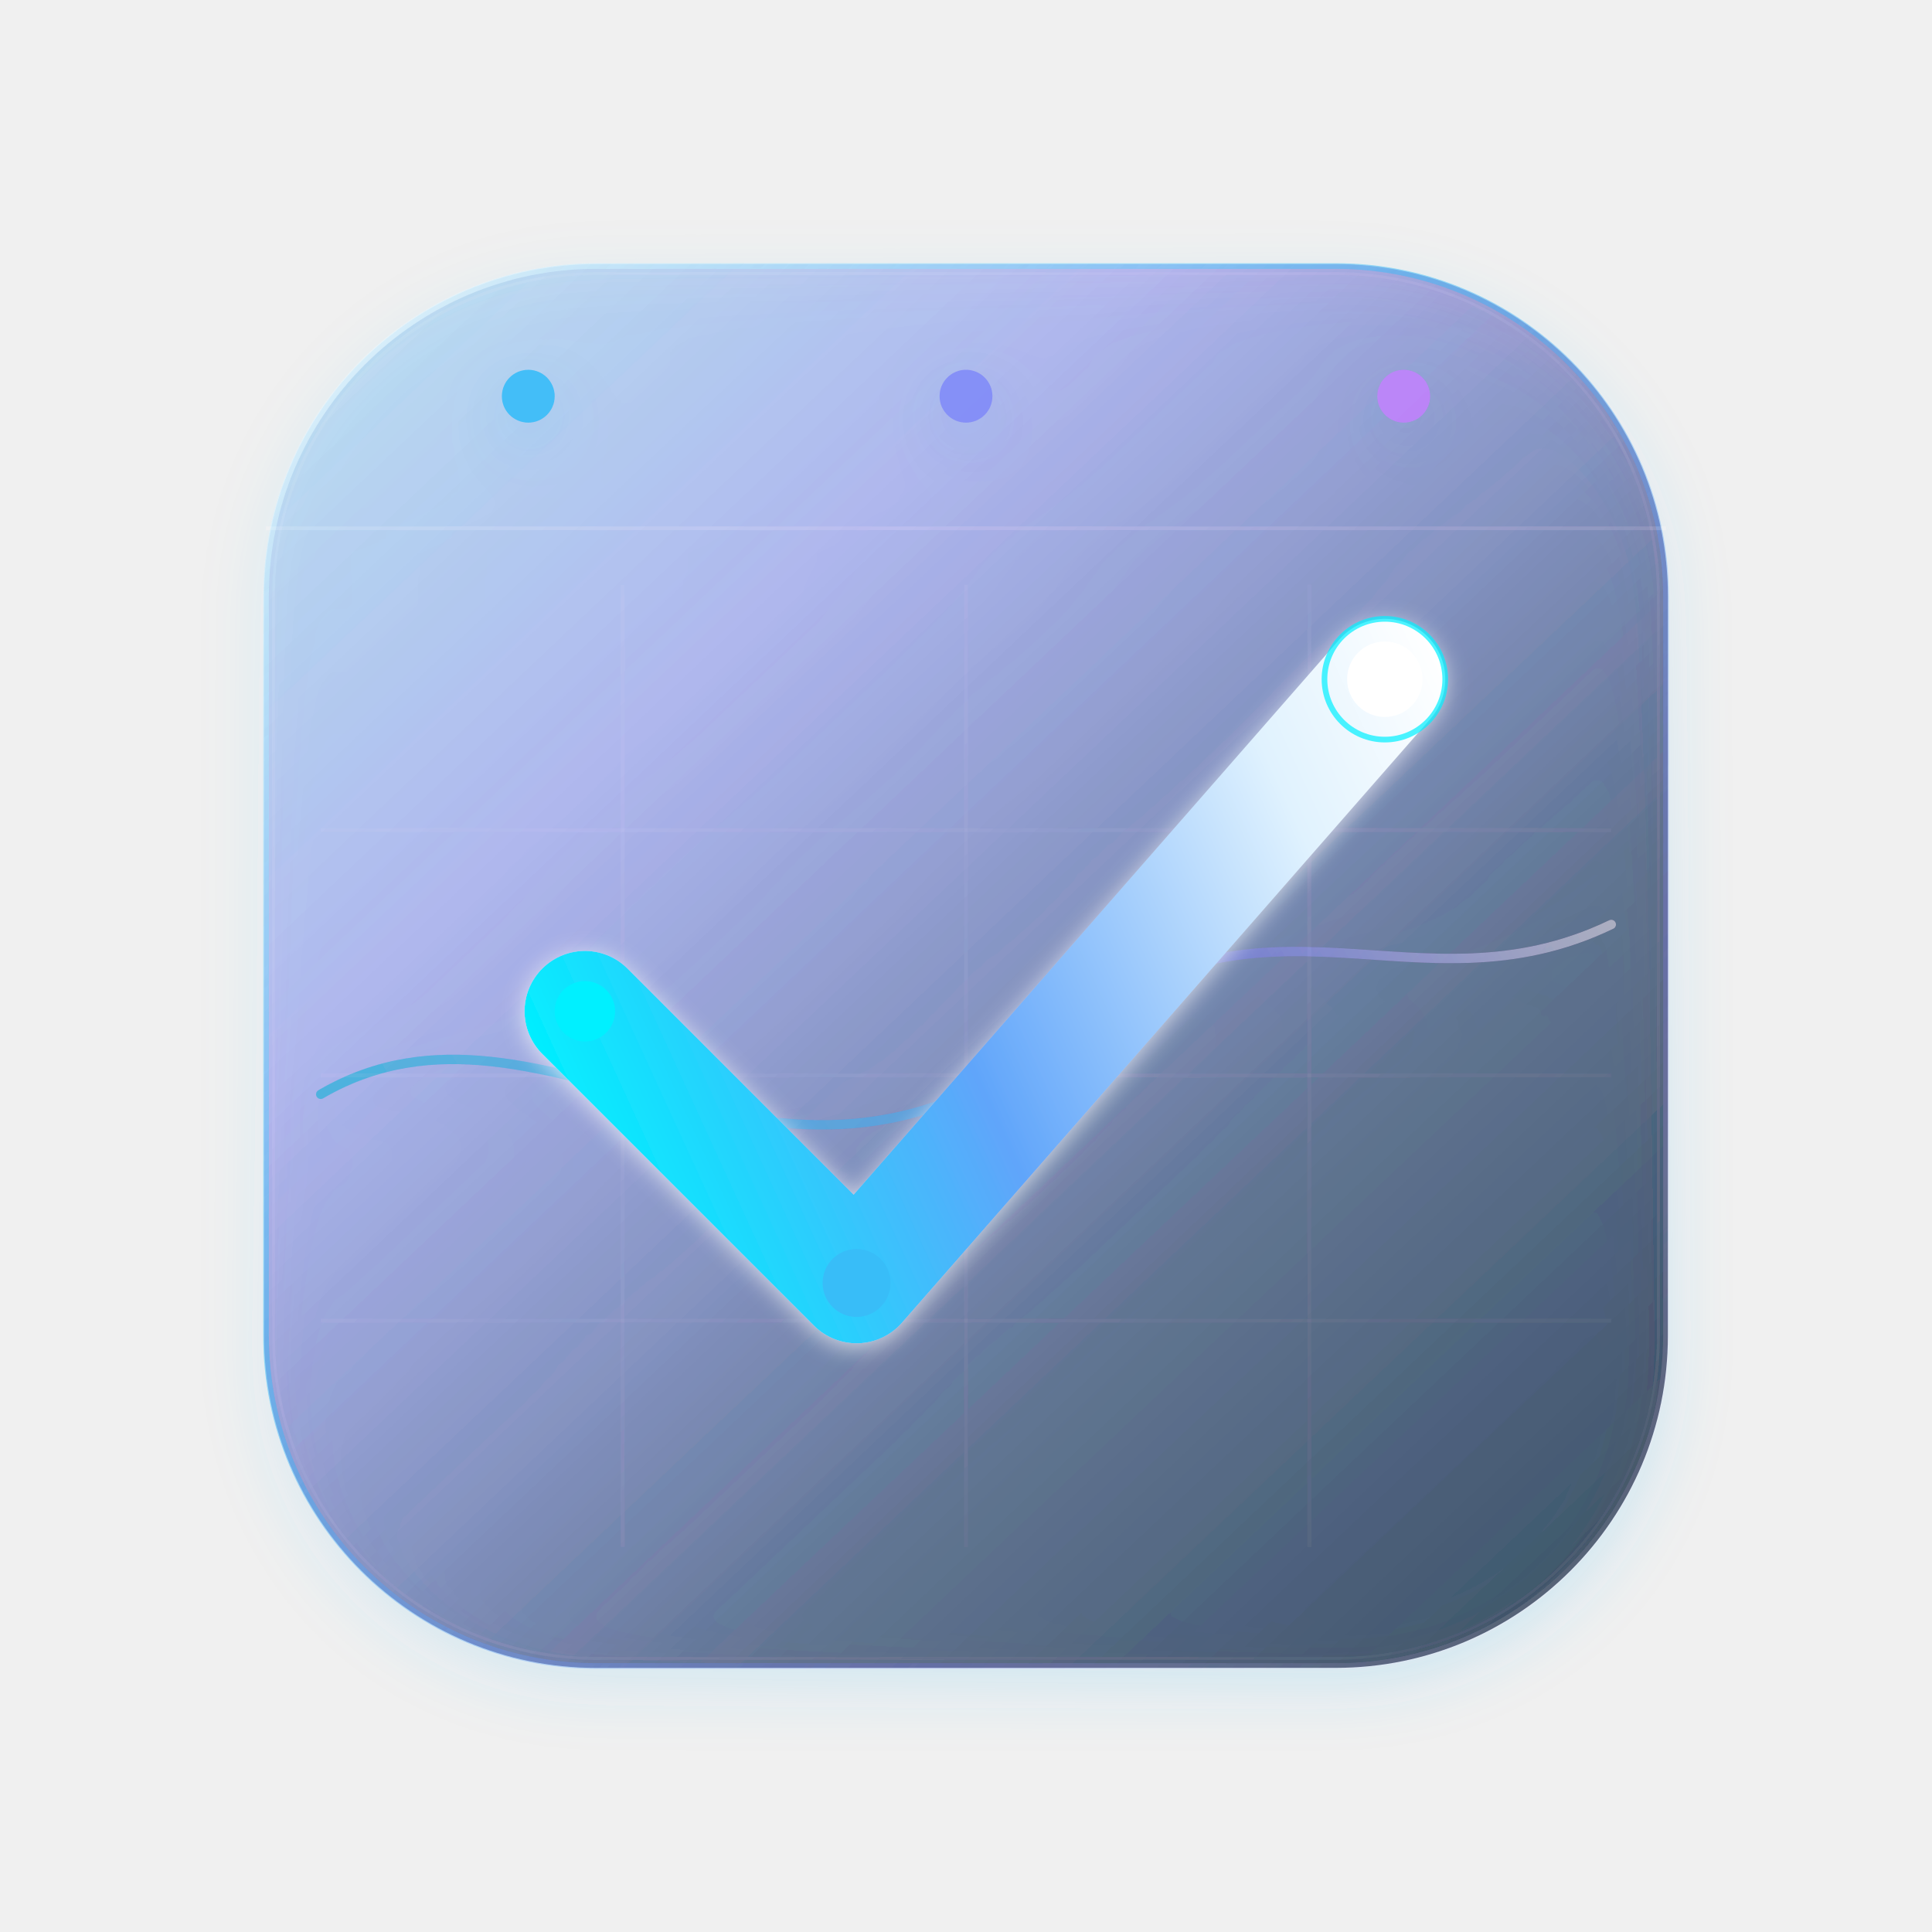
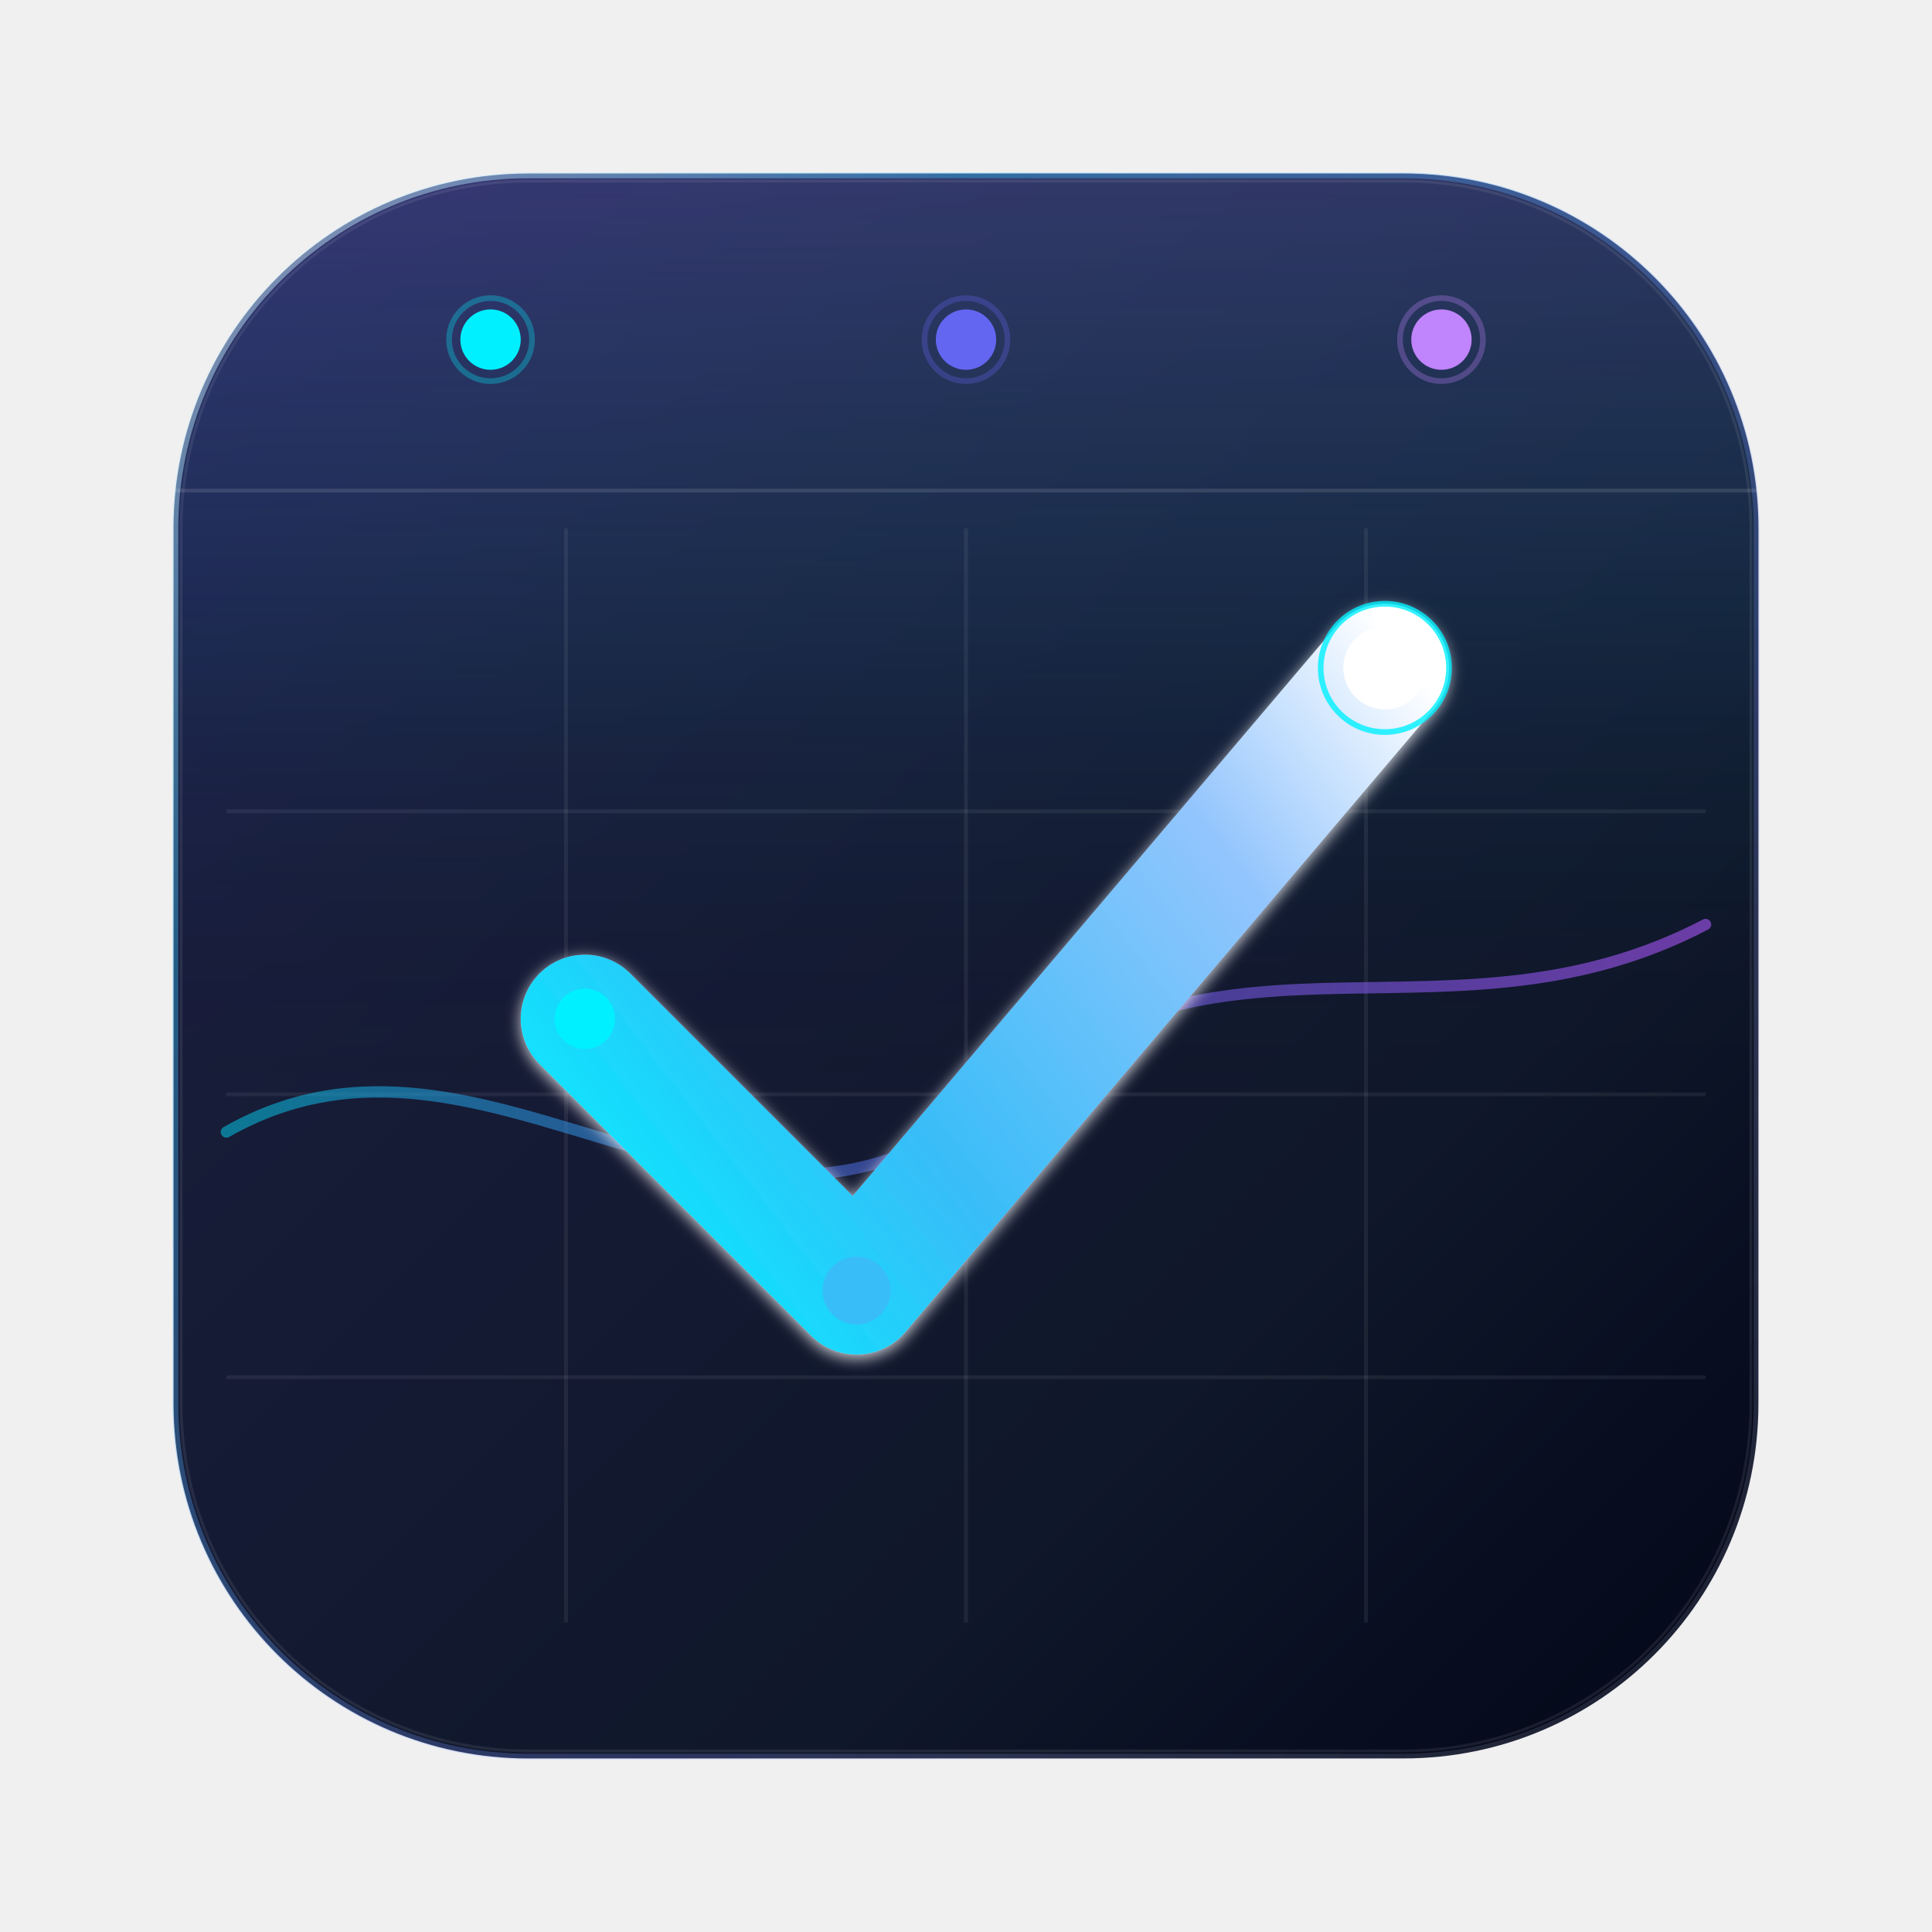
<svg xmlns="http://www.w3.org/2000/svg" width="1024" height="1024" viewBox="0 0 1024 1024" fill="none">
  <defs>
-     <linearGradient id="floatingGlass" x1="160" y1="140" x2="864" y2="884" gradientUnits="userSpaceOnUse">
-       <stop offset="0%" stop-color="#38BDF8" stop-opacity="0.25" />
-       <stop offset="30%" stop-color="#4F46E5" stop-opacity="0.35" />
-       <stop offset="70%" stop-color="#1E1B4B" stop-opacity="0.65" />
-       <stop offset="100%" stop-color="#0F172A" stop-opacity="0.8" />
+     <linearGradient id="solidBg" x1="92" y1="92" x2="932" y2="932" gradientUnits="userSpaceOnUse">
+       <stop offset="0%" stop-color="#1E1B4B" />
+       <stop offset="30%" stop-color="#171C38" />
+       <stop offset="70%" stop-color="#0F172A" />
+       <stop offset="100%" stop-color="#020617" />
    </linearGradient>
-     <linearGradient id="glassBorder" x1="160" y1="140" x2="864" y2="884" gradientUnits="userSpaceOnUse">
-       <stop offset="0%" stop-color="#FFFFFF" stop-opacity="0.7" />
-       <stop offset="40%" stop-color="#38BDF8" stop-opacity="0.5" />
-       <stop offset="75%" stop-color="#818CF8" stop-opacity="0.3" />
-       <stop offset="100%" stop-color="#FFFFFF" stop-opacity="0.1" />
+     <linearGradient id="topGloss" x1="512" y1="92" x2="512" y2="600" gradientUnits="userSpaceOnUse">
+       <stop offset="0%" stop-color="#818CF8" stop-opacity="0.25" />
+       <stop offset="50%" stop-color="#38BDF8" stop-opacity="0.08" />
+       <stop offset="100%" stop-color="#000000" stop-opacity="0" />
    </linearGradient>
-     <linearGradient id="flowGlow" x1="240" y1="640" x2="780" y2="340" gradientUnits="userSpaceOnUse">
-       <stop offset="0%" stop-color="#06B6D4" />
+     <linearGradient id="rimBorder" x1="92" y1="92" x2="932" y2="932" gradientUnits="userSpaceOnUse">
+       <stop offset="0%" stop-color="#FFFFFF" stop-opacity="0.5" />
+       <stop offset="25%" stop-color="#38BDF8" stop-opacity="0.4" />
+       <stop offset="65%" stop-color="#818CF8" stop-opacity="0.25" />
+       <stop offset="100%" stop-color="#FFFFFF" stop-opacity="0.08" />
+     </linearGradient>
+     <linearGradient id="checkGradient" x1="300" y1="680" x2="740" y2="340" gradientUnits="userSpaceOnUse">
+       <stop offset="0%" stop-color="#00F0FF" />
      <stop offset="35%" stop-color="#38BDF8" />
-       <stop offset="70%" stop-color="#818CF8" />
+       <stop offset="75%" stop-color="#93C5FD" />
      <stop offset="100%" stop-color="#FFFFFF" />
    </linearGradient>
-     <linearGradient id="checkGlow" x1="280" y1="560" x2="760" y2="340" gradientUnits="userSpaceOnUse">
-       <stop offset="0%" stop-color="#00F0FF" />
-       <stop offset="40%" stop-color="#60A5FA" />
-       <stop offset="80%" stop-color="#E0F2FE" />
-       <stop offset="100%" stop-color="#FFFFFF" />
+     <linearGradient id="waveGradient" x1="120" y1="580" x2="900" y2="500" gradientUnits="userSpaceOnUse">
+       <stop offset="0%" stop-color="#06B6D4" stop-opacity="0.6" />
+       <stop offset="50%" stop-color="#6366F1" stop-opacity="0.5" />
+       <stop offset="100%" stop-color="#A855F7" stop-opacity="0.6" />
    </linearGradient>
-     <filter id="floatingShadow" x="80" y="80" width="864" height="864" filterUnits="userSpaceOnUse" color-interpolation-filters="sRGB">
-       <feDropShadow dx="0" dy="28" stdDeviation="32" flood-color="#0F172A" flood-opacity="0.7" />
-       <feDropShadow dx="0" dy="10" stdDeviation="16" flood-color="#38BDF8" flood-opacity="0.25" />
-     </filter>
-     <filter id="checkmarkGlow" x="180" y="240" width="664" height="564" filterUnits="userSpaceOnUse" color-interpolation-filters="sRGB">
-       <feDropShadow dx="0" dy="8" stdDeviation="24" flood-color="#00F0FF" flood-opacity="0.55" />
-       <feDropShadow dx="0" dy="2" stdDeviation="6" flood-color="#FFFFFF" flood-opacity="0.7" />
+     <filter id="crispGlow" x="200" y="240" width="624" height="540" filterUnits="userSpaceOnUse">
+       <feDropShadow dx="0" dy="0" stdDeviation="14" flood-color="#00F0FF" flood-opacity="0.6" />
+       <feDropShadow dx="0" dy="2" stdDeviation="4" flood-color="#FFFFFF" flood-opacity="0.8" />
    </filter>
  </defs>
-   <g filter="url(#floatingShadow)">
-     <rect x="140" y="140" width="744" height="744" rx="176" fill="url(#floatingGlass)" />
-     <rect x="141" y="141" width="742" height="742" rx="175" stroke="url(#glassBorder)" stroke-width="3" />
-     <rect x="145" y="145" width="734" height="734" rx="171" stroke="#FFFFFF" stroke-opacity="0.08" stroke-width="1.5" />
-     <path d="M141 280 L 883 280" stroke="#FFFFFF" stroke-opacity="0.15" stroke-width="2" />
-     <circle cx="280" cy="210" r="14" fill="#38BDF8" fill-opacity="0.9" />
-     <circle cx="512" cy="210" r="14" fill="#818CF8" fill-opacity="0.9" />
-     <circle cx="744" cy="210" r="14" fill="#C084FC" fill-opacity="0.9" />
-     <line x1="330" y1="310" x2="330" y2="820" stroke="#FFFFFF" stroke-opacity="0.06" stroke-width="2" />
-     <line x1="512" y1="310" x2="512" y2="820" stroke="#FFFFFF" stroke-opacity="0.06" stroke-width="2" />
-     <line x1="694" y1="310" x2="694" y2="820" stroke="#FFFFFF" stroke-opacity="0.06" stroke-width="2" />
-     <line x1="170" y1="440" x2="854" y2="440" stroke="#FFFFFF" stroke-opacity="0.06" stroke-width="2" />
-     <line x1="170" y1="570" x2="854" y2="570" stroke="#FFFFFF" stroke-opacity="0.06" stroke-width="2" />
-     <line x1="170" y1="700" x2="854" y2="700" stroke="#FFFFFF" stroke-opacity="0.06" stroke-width="2" />
-     <path d="M170 580 C 290 510, 410 670, 560 550 C 670 460, 750 540, 854 490" stroke="url(#flowGlow)" stroke-width="5" stroke-opacity="0.5" stroke-linecap="round" />
+   <rect x="92" y="92" width="840" height="840" rx="188" fill="url(#solidBg)" />
+   <rect x="92" y="92" width="840" height="840" rx="188" fill="url(#topGloss)" />
+   <rect x="93" y="93" width="838" height="838" rx="187" stroke="url(#rimBorder)" stroke-width="3" />
+   <rect x="96" y="96" width="832" height="832" rx="184" stroke="#FFFFFF" stroke-opacity="0.08" stroke-width="1.5" />
+   <line x1="93" y1="260" x2="931" y2="260" stroke="#FFFFFF" stroke-opacity="0.12" stroke-width="2" />
+   <circle cx="260" cy="180" r="16" fill="#00F0FF" />
+   <circle cx="260" cy="180" r="22" stroke="#00F0FF" stroke-opacity="0.3" stroke-width="3" />
+   <circle cx="512" cy="180" r="16" fill="#6366F1" />
+   <circle cx="512" cy="180" r="22" stroke="#6366F1" stroke-opacity="0.3" stroke-width="3" />
+   <circle cx="764" cy="180" r="16" fill="#C084FC" />
+   <circle cx="764" cy="180" r="22" stroke="#C084FC" stroke-opacity="0.3" stroke-width="3" />
+   <line x1="300" y1="280" x2="300" y2="860" stroke="#FFFFFF" stroke-opacity="0.07" stroke-width="2" />
+   <line x1="512" y1="280" x2="512" y2="860" stroke="#FFFFFF" stroke-opacity="0.07" stroke-width="2" />
+   <line x1="724" y1="280" x2="724" y2="860" stroke="#FFFFFF" stroke-opacity="0.07" stroke-width="2" />
+   <line x1="120" y1="430" x2="904" y2="430" stroke="#FFFFFF" stroke-opacity="0.07" stroke-width="2" />
+   <line x1="120" y1="580" x2="904" y2="580" stroke="#FFFFFF" stroke-opacity="0.07" stroke-width="2" />
+   <line x1="120" y1="730" x2="904" y2="730" stroke="#FFFFFF" stroke-opacity="0.07" stroke-width="2" />
+   <path d="M120 600 C 260 520, 390 700, 530 580 C 650 480, 770 560, 904 490" stroke="url(#waveGradient)" stroke-width="6" stroke-linecap="round" />
+   <g filter="url(#crispGlow)">
+     <path d="M310 540 L 454 684 L 734 354" stroke="url(#checkGradient)" stroke-width="68" stroke-linecap="round" stroke-linejoin="round" />
  </g>
-   <g filter="url(#checkmarkGlow)">
-     <path d="M310 536 L 454 680 L 734 360" stroke="url(#checkGlow)" stroke-width="64" stroke-linecap="round" stroke-linejoin="round" />
-   </g>
-   <circle cx="734" cy="360" r="20" fill="#FFFFFF" />
-   <circle cx="734" cy="360" r="32" stroke="#00F0FF" stroke-width="3" stroke-opacity="0.7" />
-   <circle cx="454" cy="680" r="18" fill="#38BDF8" />
-   <circle cx="310" cy="536" r="16" fill="#00F0FF" />
+   <circle cx="734" cy="354" r="22" fill="#FFFFFF" />
+   <circle cx="734" cy="354" r="34" stroke="#00F0FF" stroke-width="3" stroke-opacity="0.8" />
+   <circle cx="454" cy="684" r="18" fill="#38BDF8" />
+   <circle cx="310" cy="540" r="16" fill="#00F0FF" />
</svg>
